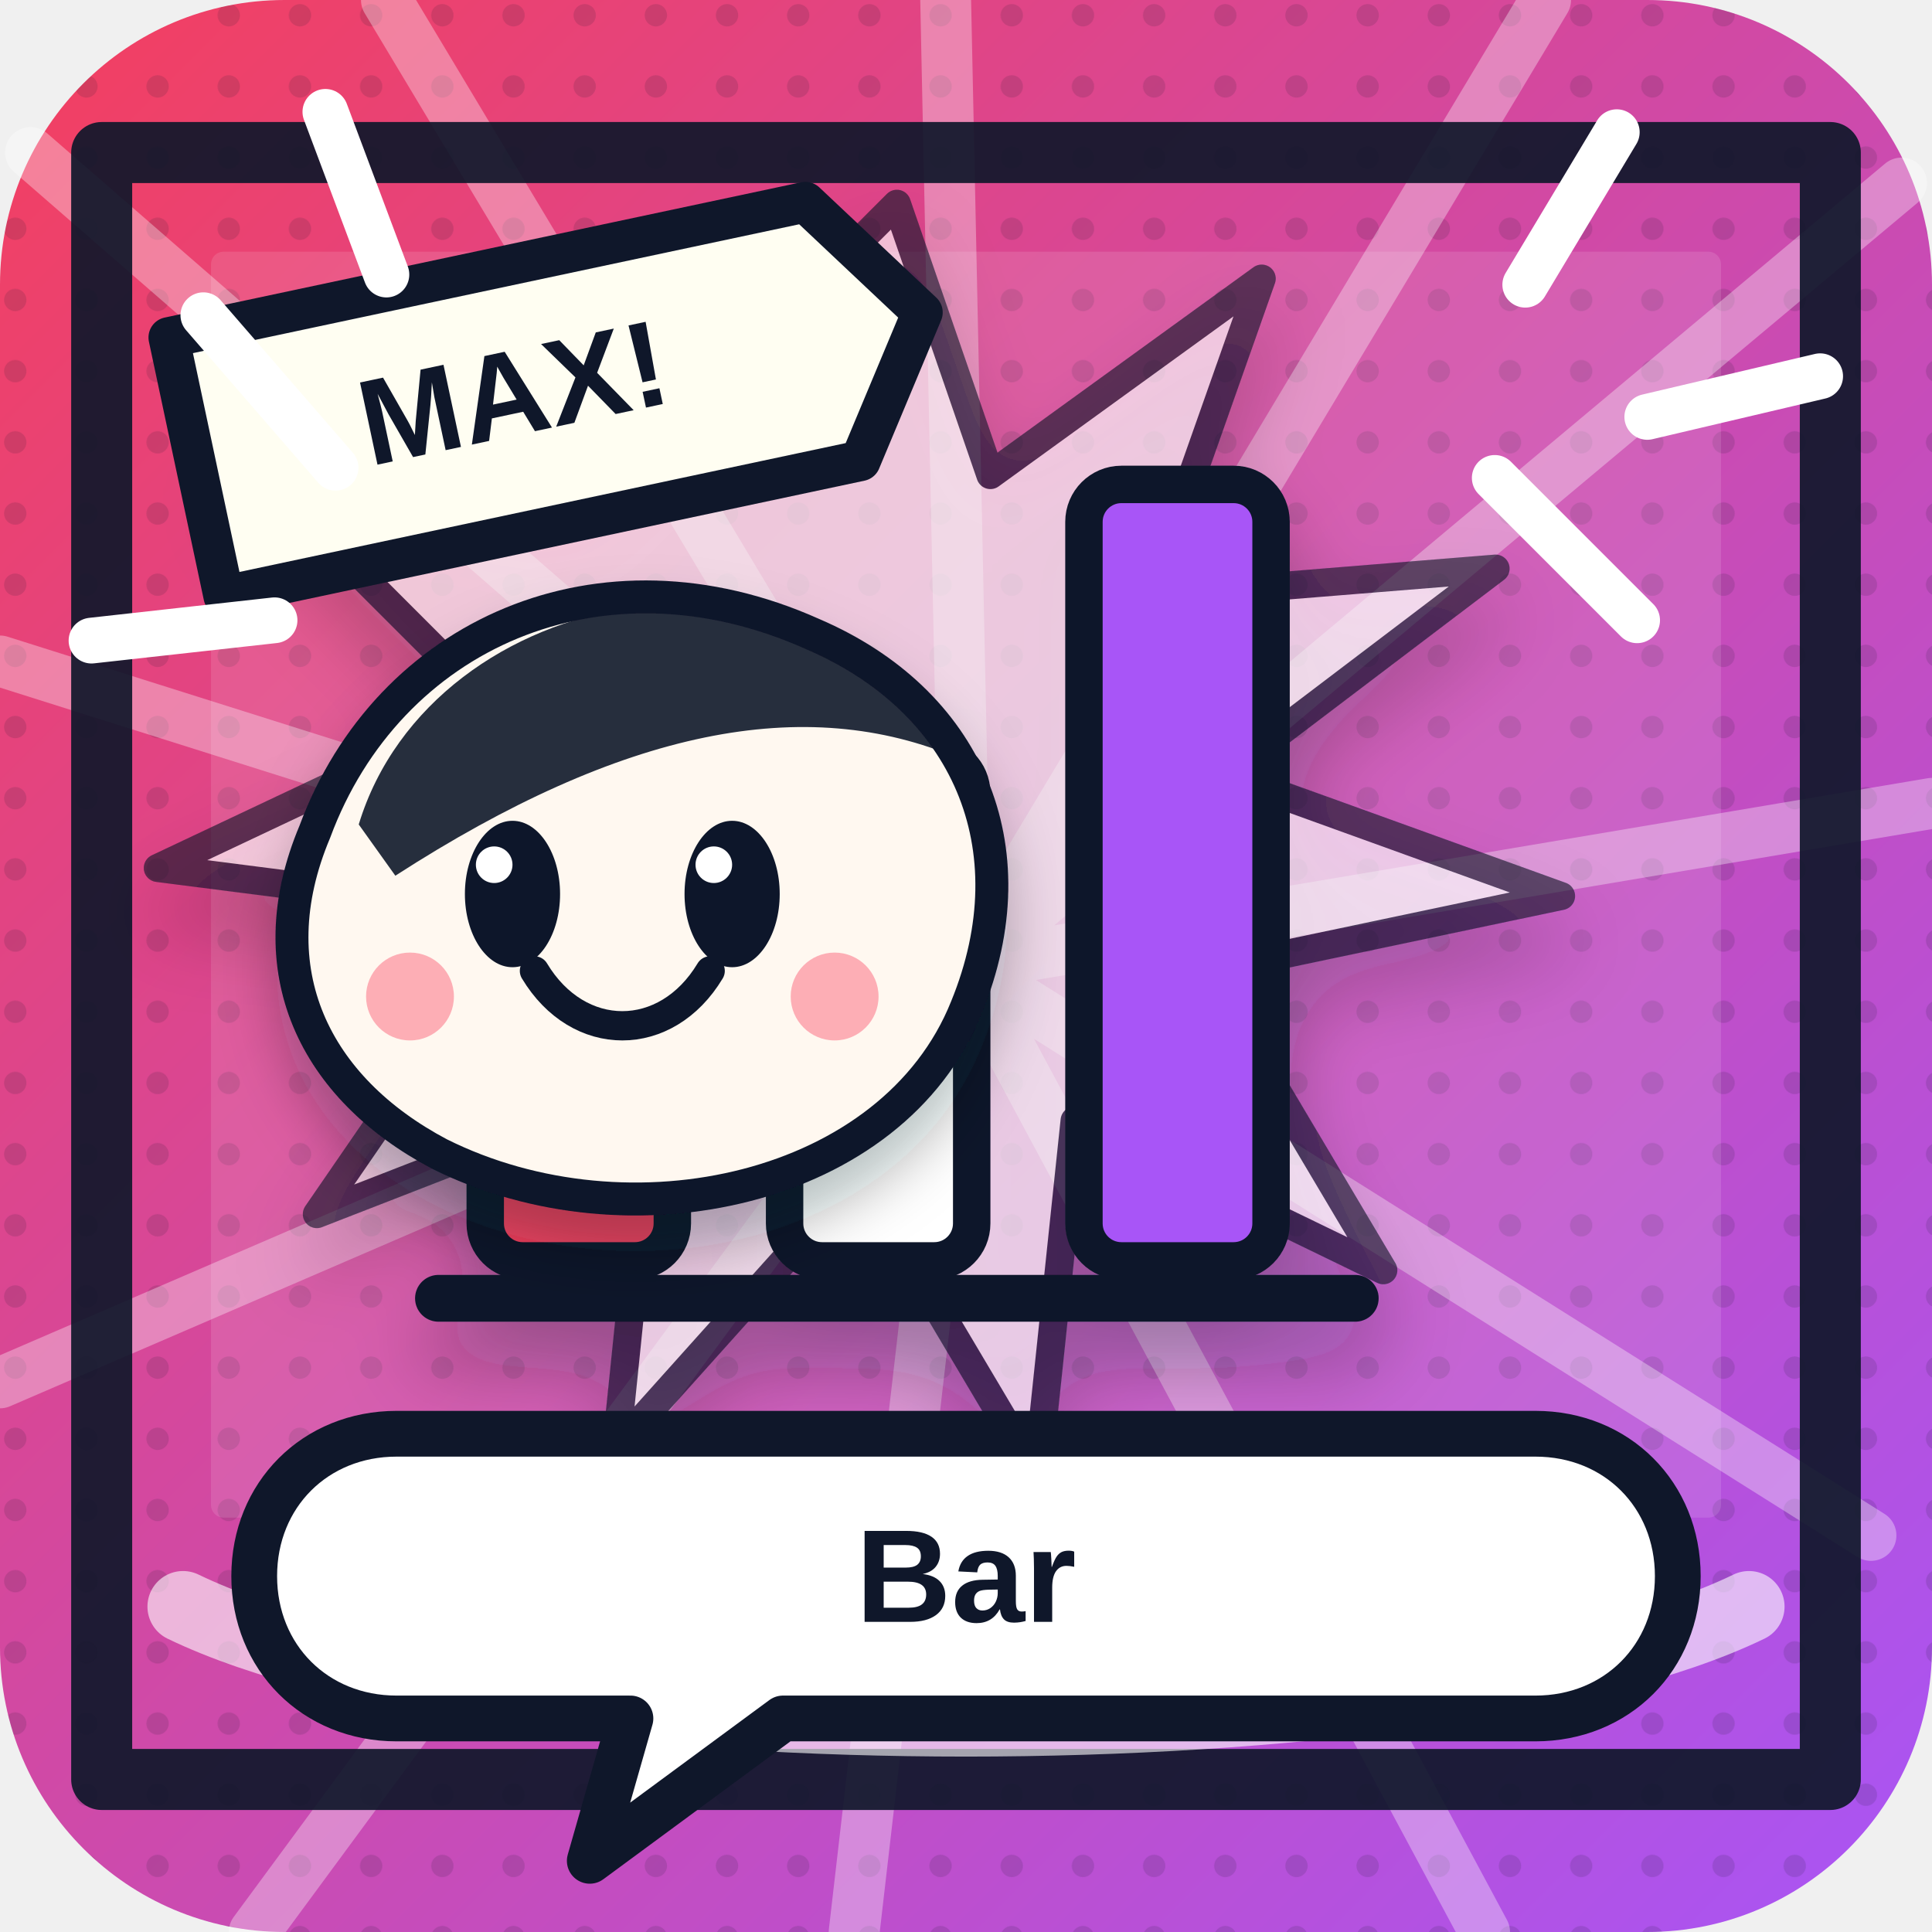
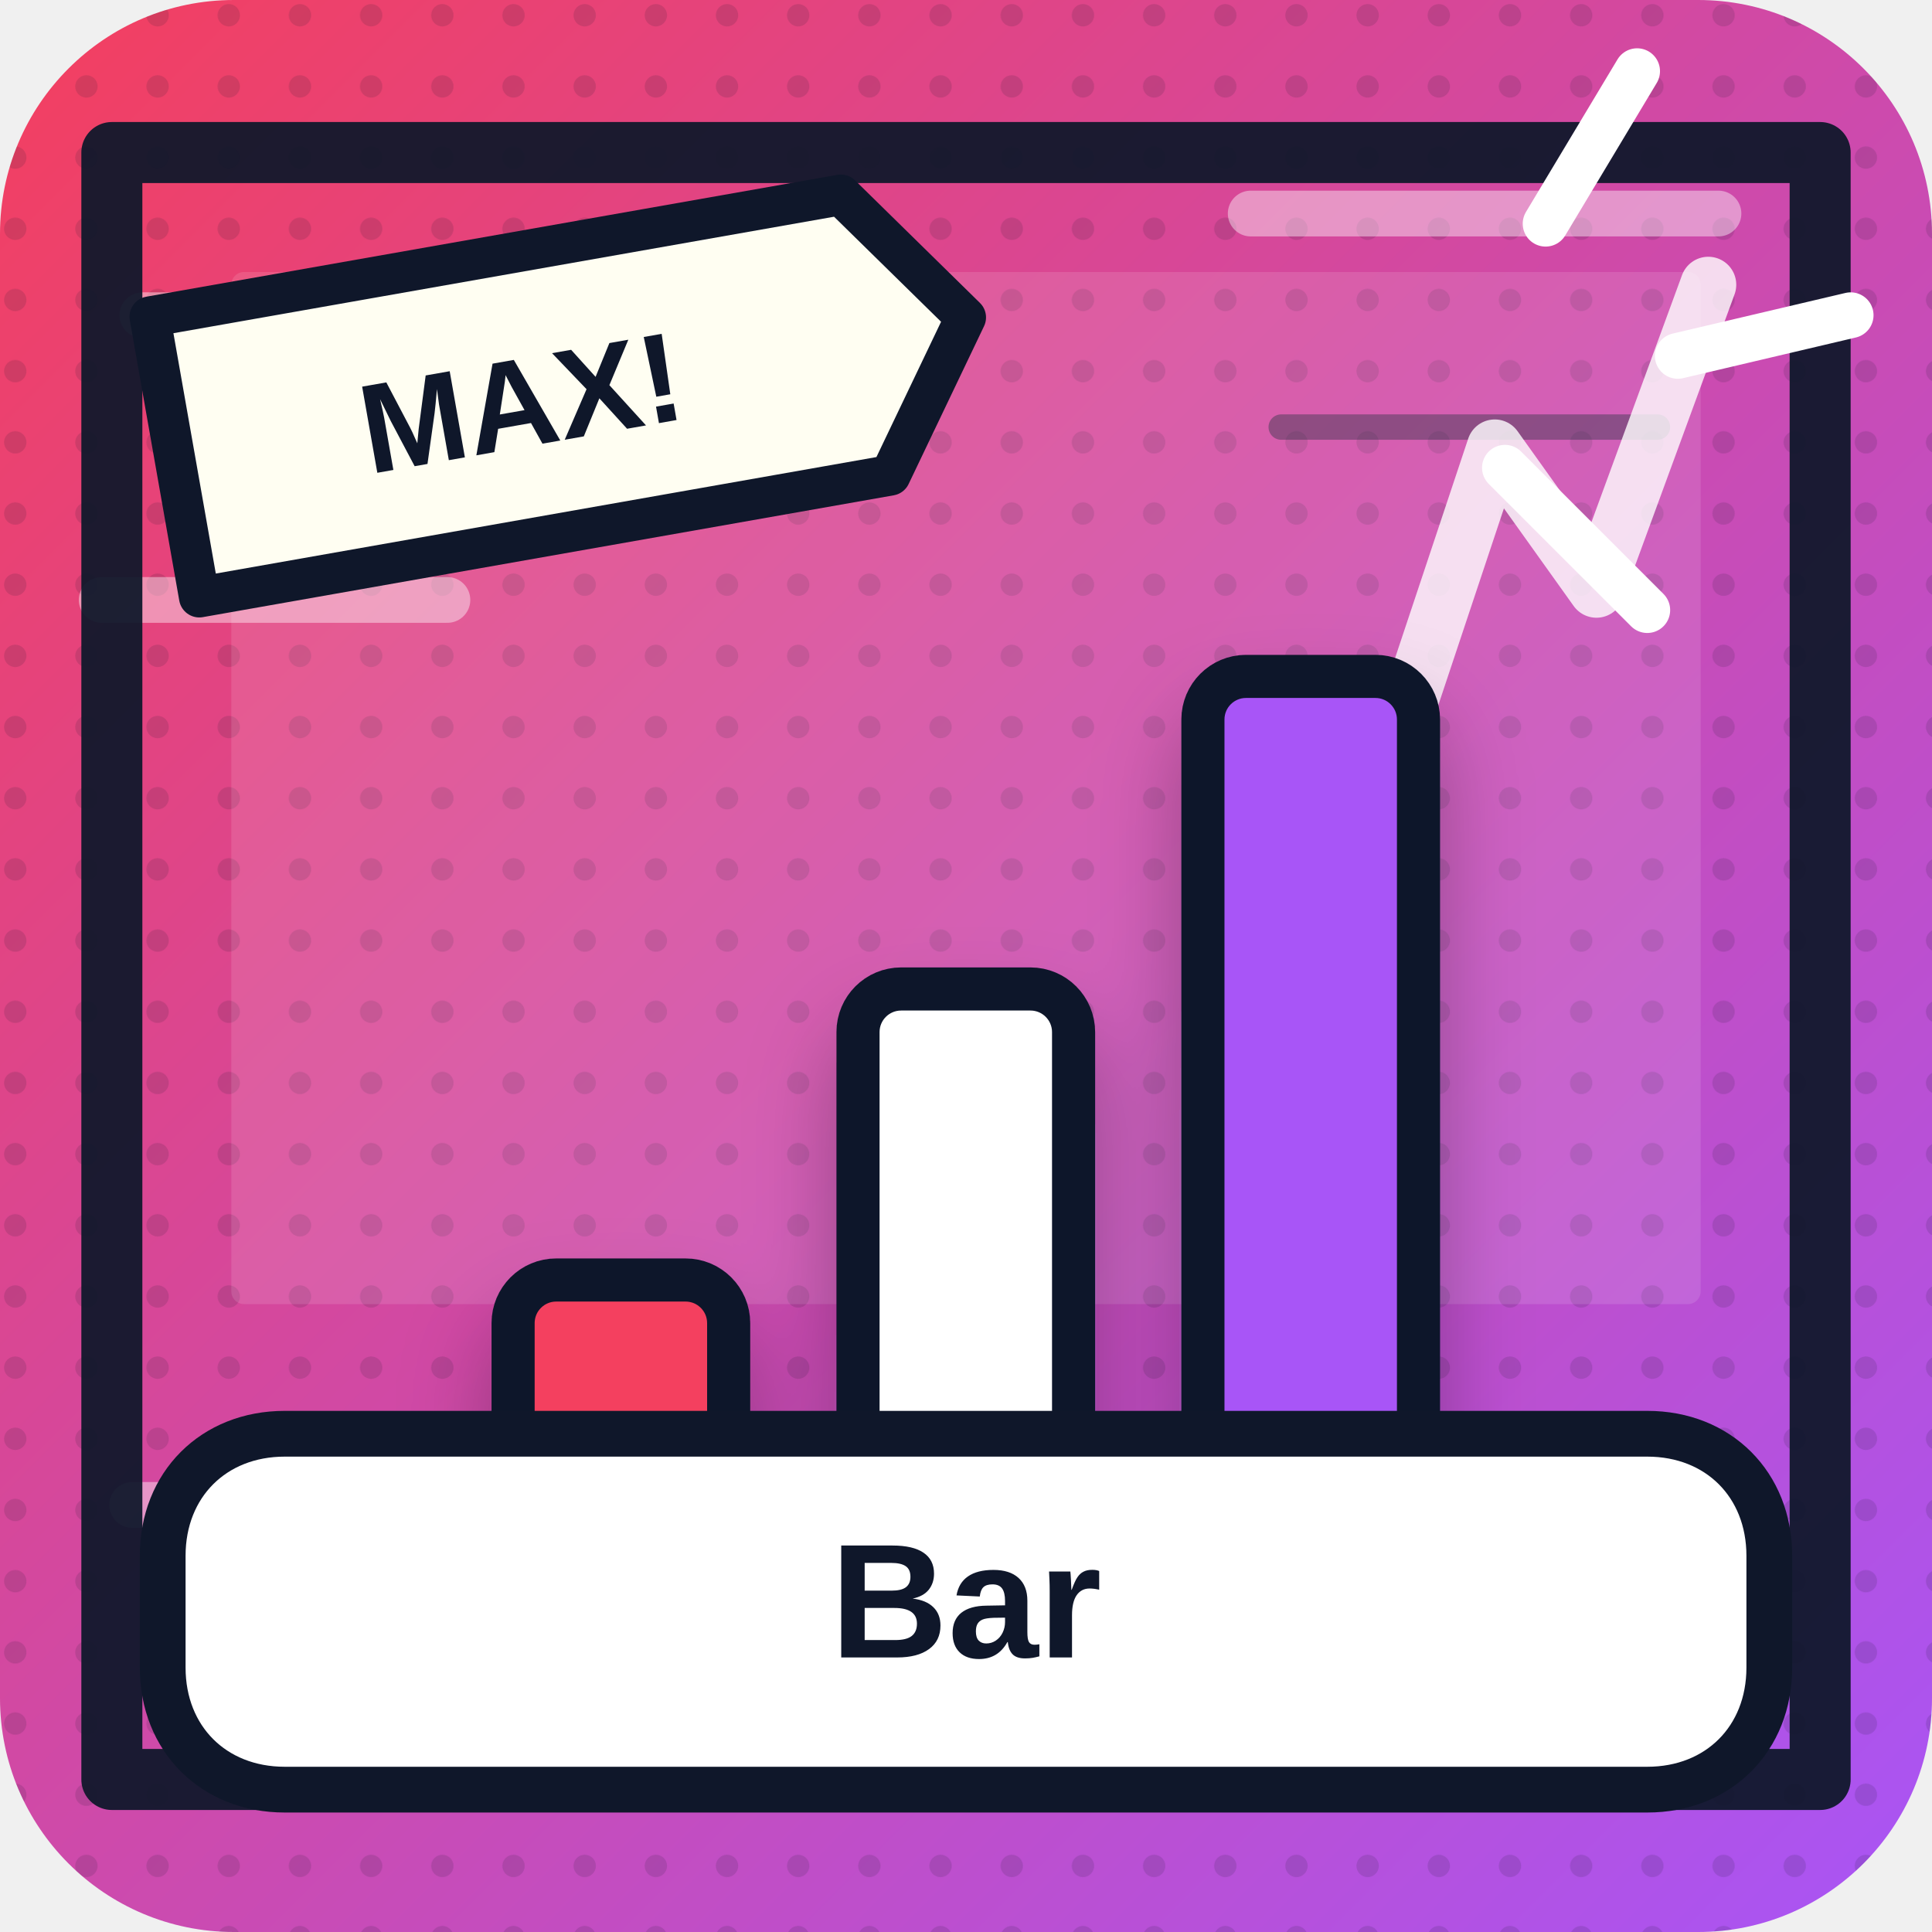
<svg xmlns="http://www.w3.org/2000/svg" viewBox="0 0 380 380" role="img" aria-label="Bar manga classroom tool icon">
  <defs>
    <linearGradient id="bg" x1="0" y1="0" x2="1" y2="1">
      <stop offset="0" stop-color="#f43f5e" />
      <stop offset="1" stop-color="#a855f7" />
    </linearGradient>
    <pattern id="dots" width="14" height="14" patternUnits="userSpaceOnUse">
      <circle cx="3" cy="3" r="2.2" fill="#0f172a" opacity=".13" />
    </pattern>
    <filter id="shadow" x="-20%" y="-20%" width="140%" height="140%">
      <feDropShadow dx="0" dy="10" stdDeviation="8" flood-color="#0f172a" flood-opacity=".28" />
    </filter>
  </defs>
-   <rect width="380" height="380" rx="56" fill="url(#bg)" />
-   <rect width="380" height="380" rx="56" fill="url(#dots)" />
-   <path d="M190 190L6 30M190 190L76 0M190 190L186 0M190 190L304 0M190 190L374 36M190 190L380 158M190 190L368 302M190 190L292 380M190 190L168 380M190 190L50 380M190 190L0 272M190 190L0 130" stroke="#fff" stroke-width="10" stroke-linecap="round" opacity=".34" />
-   <path d="M20 30h340v320H20z" fill="none" stroke="#0f172a" stroke-width="12" stroke-linejoin="round" opacity=".92" />
-   <path d="M44 52h292v244H44z" fill="#ffffff" opacity=".12" stroke="#ffffff" stroke-width="5" stroke-linejoin="round" />
-   <g transform="translate(20 18) scale(.92)" filter="url(#shadow)">
-     <path d="M170 24l20 58 58-42-24 68 74-6-58 44 72 26-76 16 38 64-66-32-8 76-38-64-52 58 8-78-72 28 44-64-78-10 72-34-54-54 72 14z" fill="#ffffff" opacity=".64" stroke="#0f172a" stroke-width="6" stroke-linejoin="round" />
+   <rect width="380" height="380" rx="46" fill="url(#bg)" />
+   <rect width="380" height="380" rx="46" fill="url(#dots)" />
+   <path d="M28 62h92M20 118h68M26 296h110M246 42h92M288 300h58M38 340h74" stroke="#fff" stroke-width="9" stroke-linecap="round" opacity=".42" />
+   <path d="M42 92h48M252 84h74M258 328h42" stroke="#0f172a" stroke-width="5" stroke-linecap="round" opacity=".42" />
+   <path d="M22 30h336v320H22z" fill="none" stroke="#0f172a" stroke-width="12" stroke-linejoin="round" opacity=".94" />
+   <path d="M48 56h284v198H48z" fill="#ffffff" opacity=".12" stroke="#ffffff" stroke-width="5" stroke-linejoin="round" />
+   <path d="M276 142l18-54 20 28 22-60" fill="none" stroke="#fff" stroke-width="11" stroke-linecap="round" stroke-linejoin="round" opacity=".8" />
+   <g transform="translate(14 44) scale(1.06)" filter="url(#shadow)">
    <rect x="82" y="196" width="40" height="54" rx="8" fill="#f43f5e" stroke="#0f172a" stroke-width="8" />
    <rect x="146" y="142" width="40" height="108" rx="8" fill="#ffffff" stroke="#0f172a" stroke-width="8" />
    <rect x="210" y="84" width="40" height="166" rx="8" fill="#a855f7" stroke="#0f172a" stroke-width="8" />
    <path d="M72 258h196" stroke="#0f172a" stroke-width="10" stroke-linecap="round" />
  </g>
-   <g transform="translate(0 34) scale(.72)" filter="url(#shadow)">
-     <g>
-       <path d="M86 180c20-54 78-80 136-54 42 18 60 58 42 102-20 50-92 66-144 40-34-18-50-50-34-88z" fill="#fff8f0" stroke="#0f172a" stroke-width="9" />
-       <path d="M98 178c20-66 124-86 164-18-42-18-92-8-154 32z" fill="#0f172a" opacity=".9" />
-       <ellipse cx="140" cy="197" rx="13" ry="20" fill="#0f172a" />
-       <ellipse cx="200" cy="197" rx="13" ry="20" fill="#0f172a" />
-       <circle cx="135" cy="189" r="5" fill="#fff" />
-       <circle cx="195" cy="189" r="5" fill="#fff" />
-       <path d="M146 218c12 20 36 20 48 0" fill="none" stroke="#0f172a" stroke-width="8" stroke-linecap="round" />
-       <circle cx="112" cy="225" r="12" fill="#fb7185" opacity=".55" />
-       <circle cx="228" cy="225" r="12" fill="#fb7185" opacity=".55" />
-     </g>
+   <path d="M56 282h268c14 0 24 10 24 24v22c0 14-10 24-24 24H56c-14 0-24-10-24-24v-22c0-14 10-24 24-24z" fill="#ffffff" stroke="#0f172a" stroke-width="9" />
+   <text x="190" y="326" text-anchor="middle" font-size="32" font-weight="900" fill="#0f172a" font-family="Arial Black, Arial">Bar</text>
+   <g transform="rotate(-10 102 82)">
+     <path d="M34 50h138l20 28-20 28H34z" fill="#fffef2" stroke="#0f172a" stroke-width="8" stroke-linejoin="round" />
+     <text x="103" y="88" text-anchor="middle" font-size="25" font-weight="900" fill="#0f172a" font-family="Arial Black, Arial">MAX!</text>
  </g>
-   <path d="M36 316c62 30 246 30 308 0" fill="none" stroke="#fff" stroke-width="14" stroke-linecap="round" opacity=".6" />
-   <path d="M78 282h224c16 0 28 12 28 28s-12 28-28 28H154l-38 28 8-28H78c-16 0-28-12-28-28s12-28 28-28z" fill="#ffffff" stroke="#0f172a" stroke-width="9" stroke-linejoin="round" />
-   <text x="190" y="319" text-anchor="middle" font-size="26" font-weight="900" fill="#0f172a" font-family="Arial Black, Arial">Bar</text>
-   <g transform="rotate(-12 104 82)">
-     <path d="M38 52h128l18 26-18 26H38z" fill="#fffef2" stroke="#0f172a" stroke-width="8" stroke-linejoin="round" />
-     <text x="102" y="85" text-anchor="middle" font-size="24" font-weight="900" fill="#0f172a" font-family="Arial Black, Arial">MAX!</text>
-   </g>
-   <path d="M300 56l18-30M324 82l34-8M294 94l28 28M66 92L40 62M54 122l-36 4M76 54L64 22" stroke="#fff" stroke-width="9" stroke-linecap="round" />
+   <path d="M304 44l18-30M330 70l34-8M296 92l28 28" stroke="#fff" stroke-width="9" stroke-linecap="round" />
</svg>
